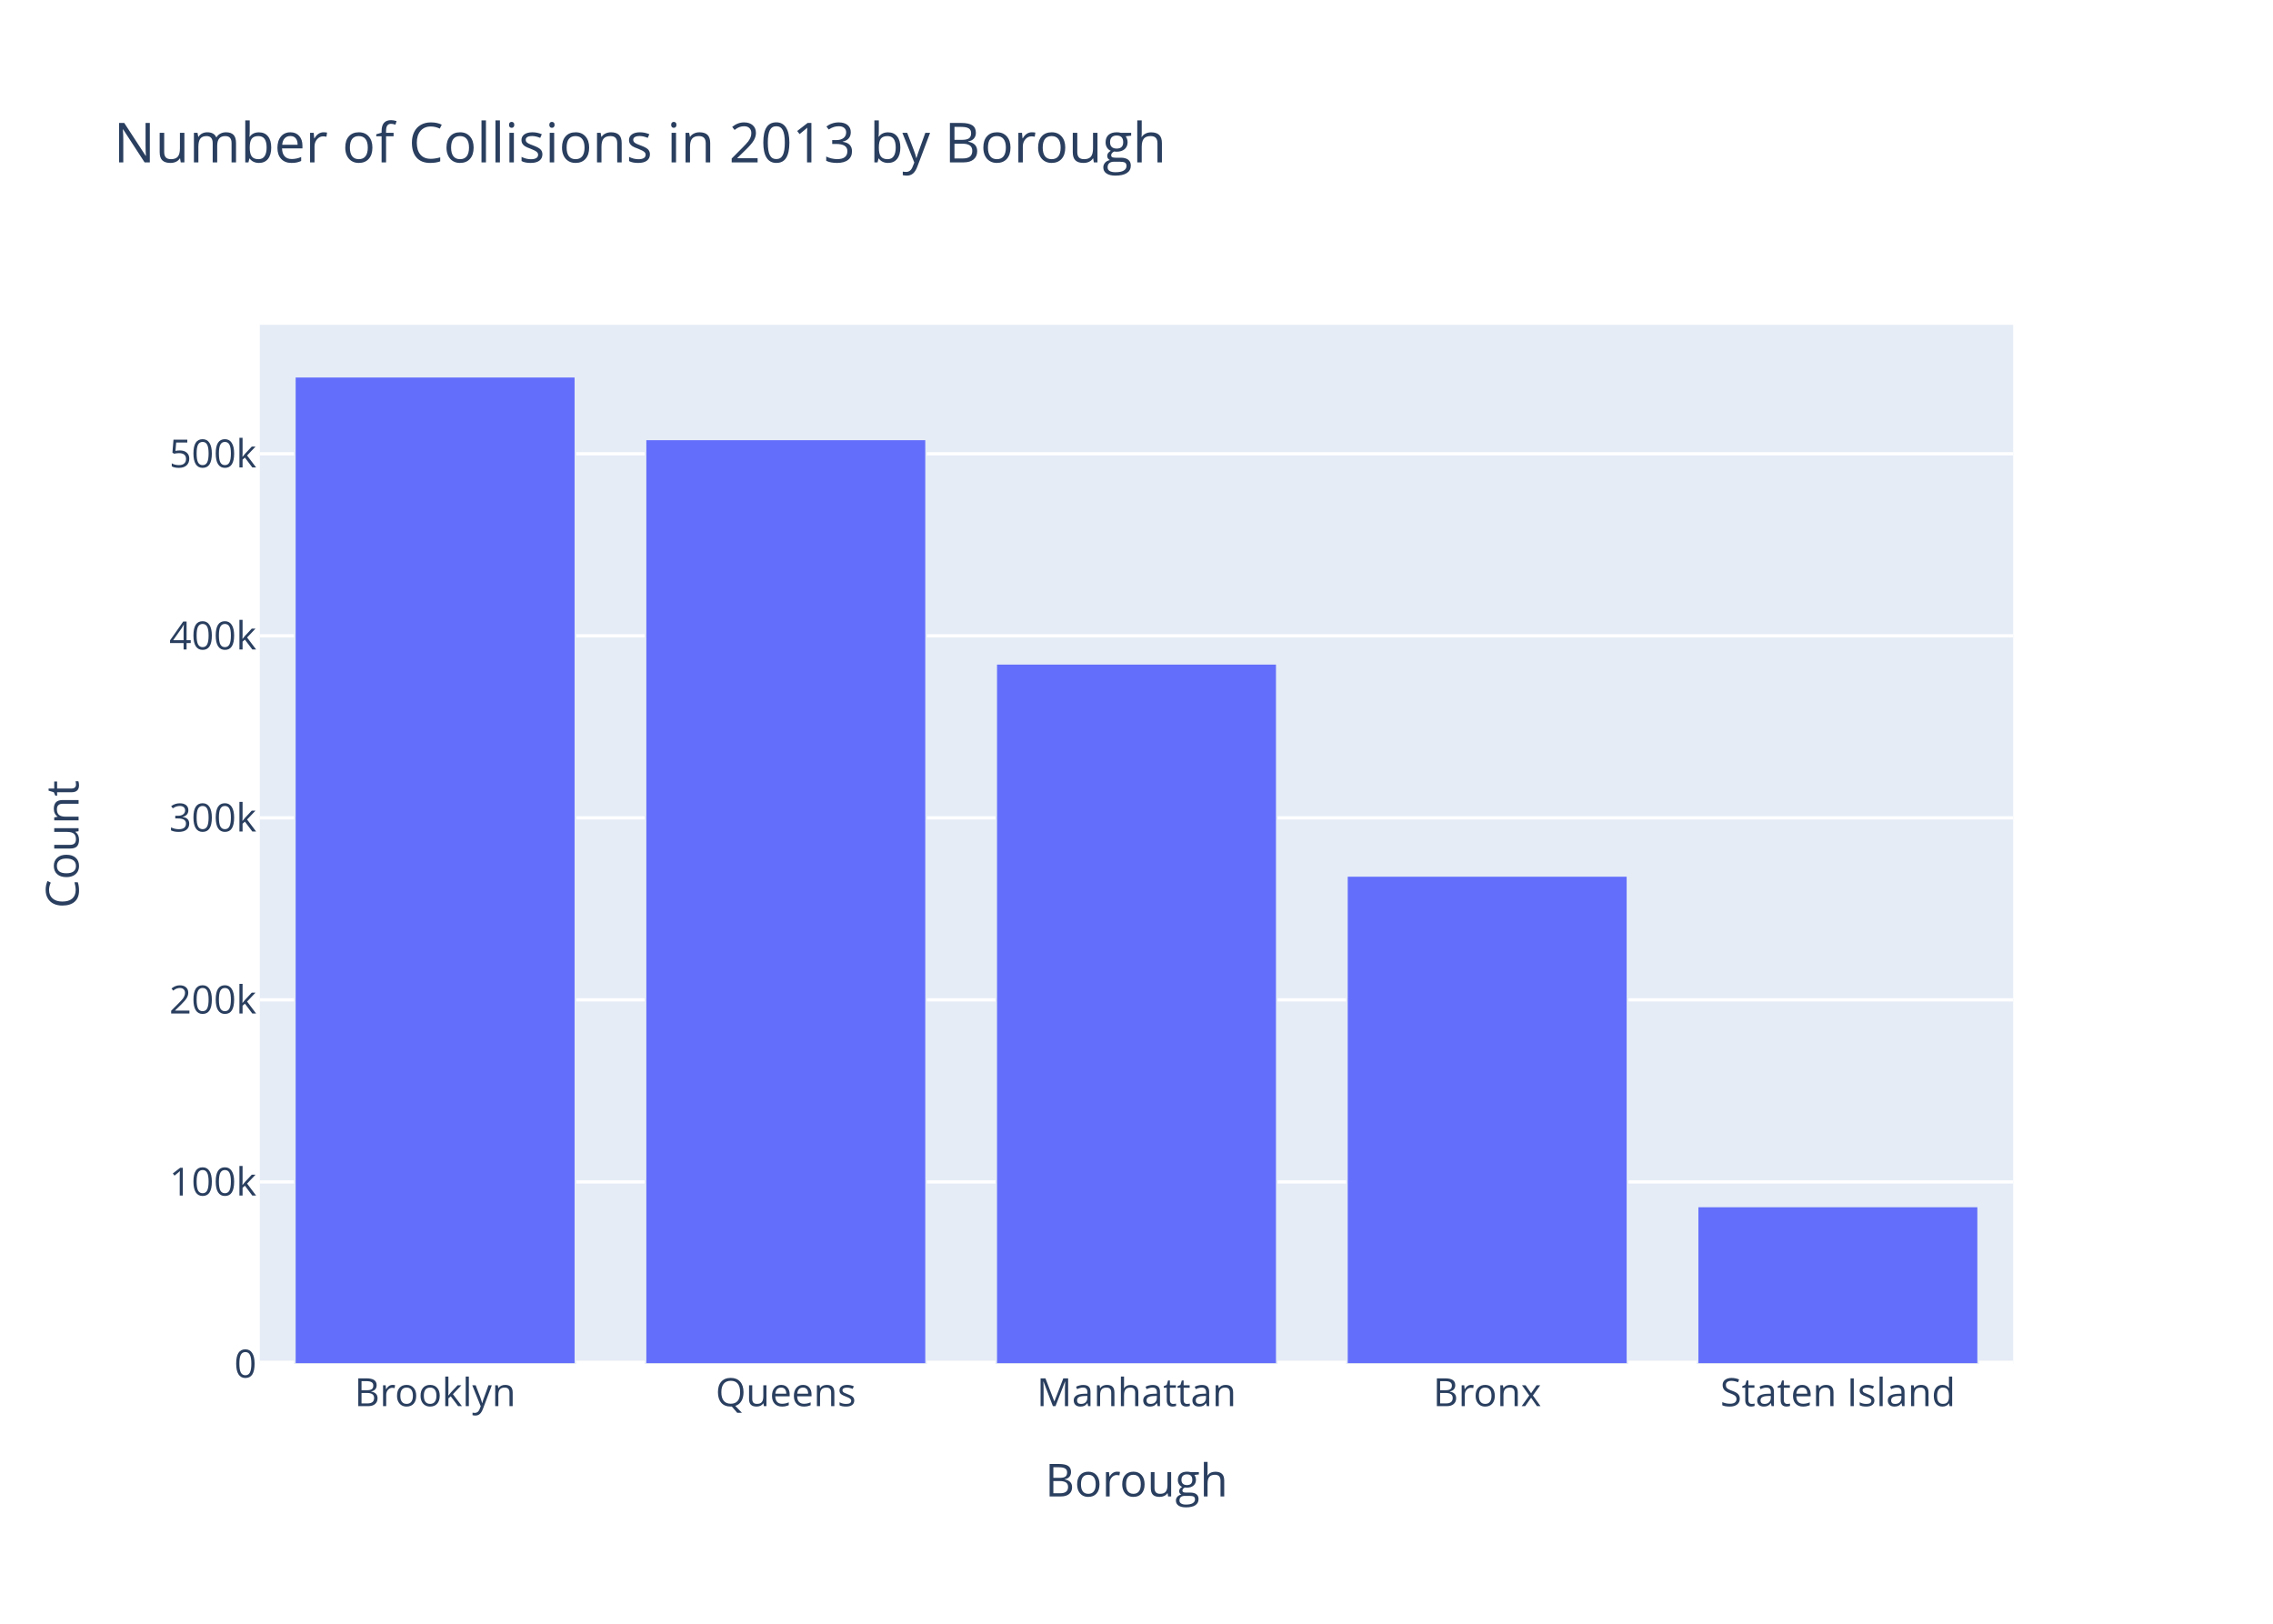
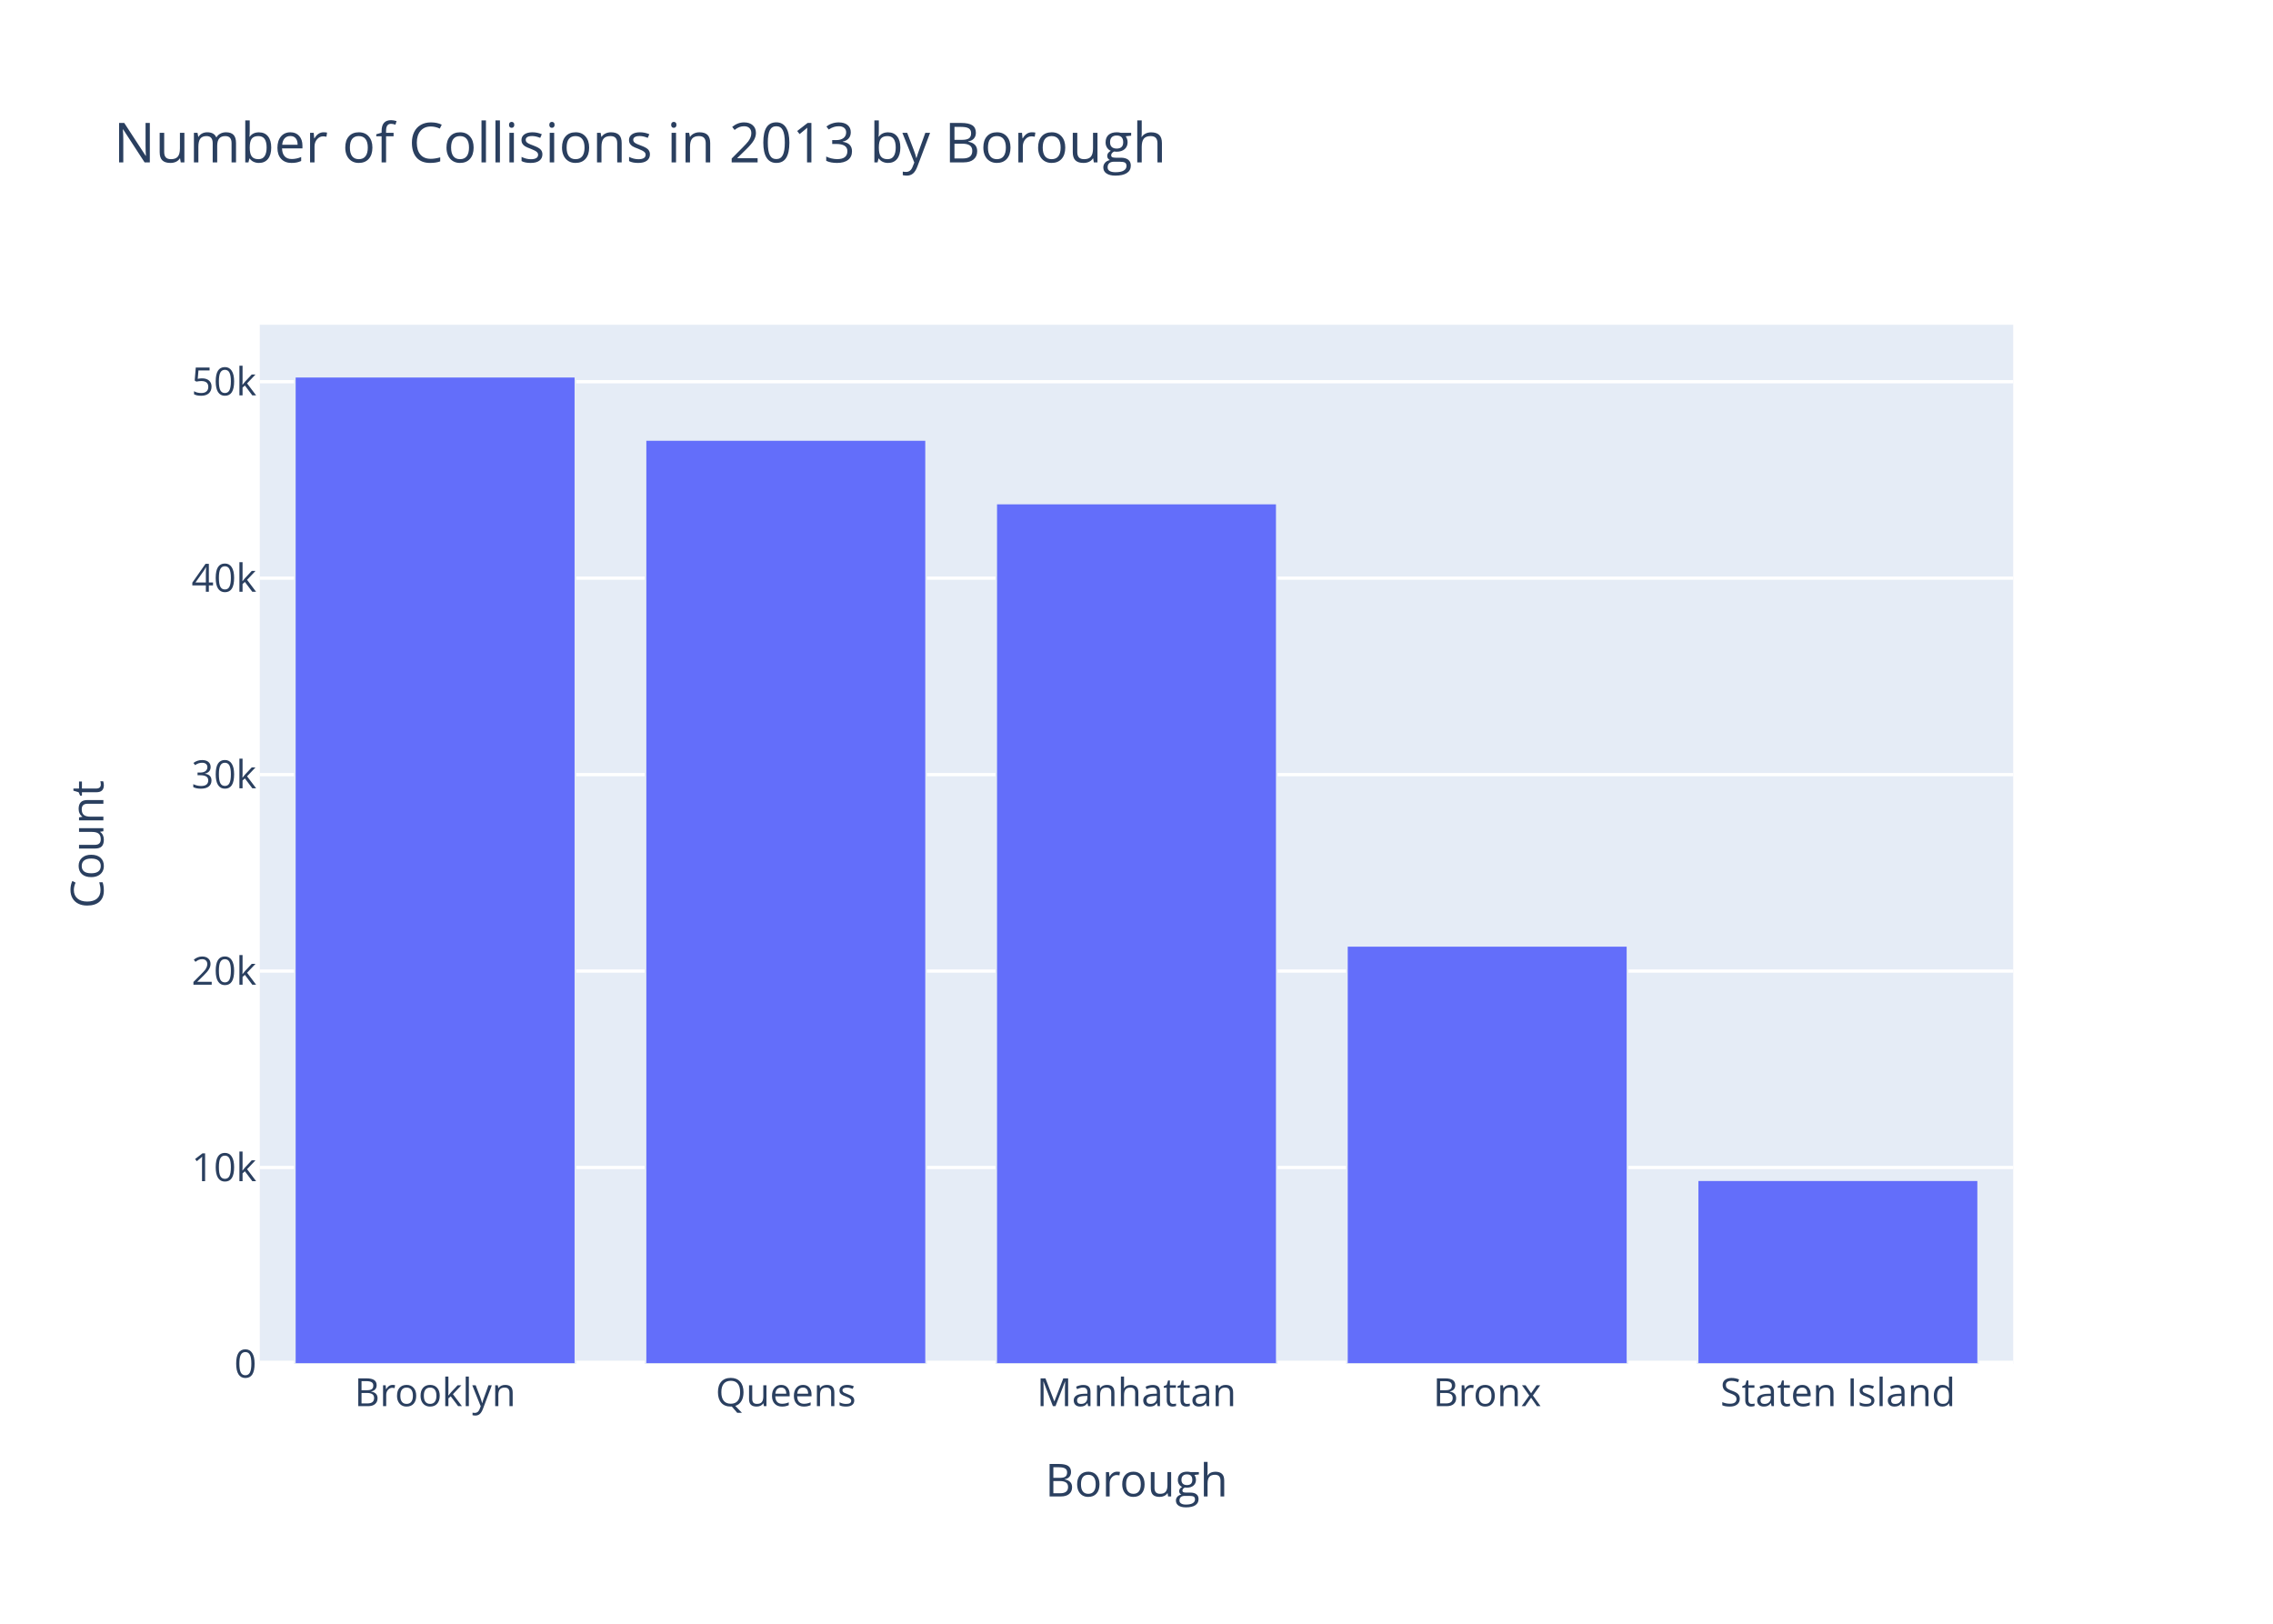
<svg xmlns="http://www.w3.org/2000/svg" class="main-svg" width="700" height="500" style="" viewBox="0 0 700 500">
  <rect x="0" y="0" width="700" height="500" style="fill: rgb(255, 255, 255); fill-opacity: 1;" />
-   <defs id="defs-5ea640">
+   <defs id="defs-85ce83">
    <g class="clips">
-       <clipPath id="clip5ea640xyplot" class="plotclip">
+       <clipPath id="clip85ce83xyplot" class="plotclip">
        <rect width="540" height="320" />
      </clipPath>
-       <clipPath class="axesclip" id="clip5ea640x">
+       <clipPath class="axesclip" id="clip85ce83x">
        <rect x="80" y="0" width="540" height="500" />
      </clipPath>
-       <clipPath class="axesclip" id="clip5ea640y">
+       <clipPath class="axesclip" id="clip85ce83y">
        <rect x="0" y="100" width="700" height="320" />
      </clipPath>
-       <clipPath class="axesclip" id="clip5ea640xy">
+       <clipPath class="axesclip" id="clip85ce83xy">
        <rect x="80" y="100" width="540" height="320" />
      </clipPath>
    </g>
    <g class="gradients" />
    <g class="patterns" />
  </defs>
  <g class="bglayer">
    <rect class="bg" x="80" y="100" width="540" height="320" style="fill: rgb(229, 236, 246); fill-opacity: 1; stroke-width: 0;" />
  </g>
  <g class="layer-below">
    <g class="imagelayer" />
    <g class="shapelayer" />
  </g>
  <g class="cartesianlayer">
    <g class="subplot xy">
      <g class="layer-subplot">
        <g class="shapelayer" />
        <g class="imagelayer" />
      </g>
      <g class="minor-gridlayer">
        <g class="x" />
        <g class="y" />
      </g>
      <g class="gridlayer">
        <g class="x" />
        <g class="y">
-           <path class="ygrid crisp" transform="translate(0,363.95)" d="M80,0h540" style="stroke: rgb(255, 255, 255); stroke-opacity: 1; stroke-width: 1px;" />
-           <path class="ygrid crisp" transform="translate(0,307.89)" d="M80,0h540" style="stroke: rgb(255, 255, 255); stroke-opacity: 1; stroke-width: 1px;" />
-           <path class="ygrid crisp" transform="translate(0,251.84)" d="M80,0h540" style="stroke: rgb(255, 255, 255); stroke-opacity: 1; stroke-width: 1px;" />
-           <path class="ygrid crisp" transform="translate(0,195.79)" d="M80,0h540" style="stroke: rgb(255, 255, 255); stroke-opacity: 1; stroke-width: 1px;" />
-           <path class="ygrid crisp" transform="translate(0,139.74)" d="M80,0h540" style="stroke: rgb(255, 255, 255); stroke-opacity: 1; stroke-width: 1px;" />
+           <path class="ygrid crisp" transform="translate(0,359.51)" d="M80,0h540" style="stroke: rgb(255, 255, 255); stroke-opacity: 1; stroke-width: 1px;" />
+           <path class="ygrid crisp" transform="translate(0,299.02)" d="M80,0h540" style="stroke: rgb(255, 255, 255); stroke-opacity: 1; stroke-width: 1px;" />
+           <path class="ygrid crisp" transform="translate(0,238.53)" d="M80,0h540" style="stroke: rgb(255, 255, 255); stroke-opacity: 1; stroke-width: 1px;" />
+           <path class="ygrid crisp" transform="translate(0,178.03)" d="M80,0h540" style="stroke: rgb(255, 255, 255); stroke-opacity: 1; stroke-width: 1px;" />
+           <path class="ygrid crisp" transform="translate(0,117.54)" d="M80,0h540" style="stroke: rgb(255, 255, 255); stroke-opacity: 1; stroke-width: 1px;" />
        </g>
      </g>
      <g class="zerolinelayer">
        <path class="yzl zl crisp" transform="translate(0,420)" d="M80,0h540" style="stroke: rgb(255, 255, 255); stroke-opacity: 1; stroke-width: 2px;" />
      </g>
      <path class="xlines-below" />
      <path class="ylines-below" />
      <g class="overlines-below" />
      <g class="xaxislayer-below" />
      <g class="yaxislayer-below" />
      <g class="overaxes-below" />
-       <g class="plot" transform="translate(80,100)" clip-path="url(#clip5ea640xyplot)">
+       <g class="plot" transform="translate(80,100)" clip-path="url(#clip85ce83xyplot)">
        <g class="barlayer mlayer">
          <g class="trace bars" style="opacity: 1;">
            <g class="points">
              <g class="point">
                <path d="M10.8,320V16H97.2V320Z" style="vector-effect: non-scaling-stroke; opacity: 1; stroke-width: 0.5px; fill: rgb(99, 110, 250); fill-opacity: 1; stroke: rgb(229, 236, 246); stroke-opacity: 1;" />
              </g>
              <g class="point">
-                 <path d="M118.8,320V35.3H205.2V320Z" style="vector-effect: non-scaling-stroke; opacity: 1; stroke-width: 0.5px; fill: rgb(99, 110, 250); fill-opacity: 1; stroke: rgb(229, 236, 246); stroke-opacity: 1;" />
+                 <path d="M118.8,320V35.48H205.2V320Z" style="vector-effect: non-scaling-stroke; opacity: 1; stroke-width: 0.5px; fill: rgb(99, 110, 250); fill-opacity: 1; stroke: rgb(229, 236, 246); stroke-opacity: 1;" />
              </g>
              <g class="point">
-                 <path d="M226.8,320V104.4H313.2V320Z" style="vector-effect: non-scaling-stroke; opacity: 1; stroke-width: 0.5px; fill: rgb(99, 110, 250); fill-opacity: 1; stroke: rgb(229, 236, 246); stroke-opacity: 1;" />
-               </g>
-               <g class="point">
-                 <path d="M334.8,320V169.72H421.2V320Z" style="vector-effect: non-scaling-stroke; opacity: 1; stroke-width: 0.5px; fill: rgb(99, 110, 250); fill-opacity: 1; stroke: rgb(229, 236, 246); stroke-opacity: 1;" />
+                 <path d="M226.8,320V55.05H313.2V320Z" style="vector-effect: non-scaling-stroke; opacity: 1; stroke-width: 0.5px; fill: rgb(99, 110, 250); fill-opacity: 1; stroke: rgb(229, 236, 246); stroke-opacity: 1;" />
              </g>
              <g class="point">
                <path d="M0,0Z" style="vector-effect: non-scaling-stroke; opacity: 1; stroke-width: 0px; fill: rgb(99, 110, 250); fill-opacity: 1; stroke: rgb(229, 236, 246); stroke-opacity: 1;" />
              </g>
              <g class="point">
-                 <path d="M442.8,320V271.5H529.2V320Z" style="vector-effect: non-scaling-stroke; opacity: 1; stroke-width: 0.5px; fill: rgb(99, 110, 250); fill-opacity: 1; stroke: rgb(229, 236, 246); stroke-opacity: 1;" />
+                 <path d="M334.8,320V191.26H421.2V320Z" style="vector-effect: non-scaling-stroke; opacity: 1; stroke-width: 0.5px; fill: rgb(99, 110, 250); fill-opacity: 1; stroke: rgb(229, 236, 246); stroke-opacity: 1;" />
+               </g>
+               <g class="point">
+                 <path d="M442.8,320V263.42H529.2V320Z" style="vector-effect: non-scaling-stroke; opacity: 1; stroke-width: 0.5px; fill: rgb(99, 110, 250); fill-opacity: 1; stroke: rgb(229, 236, 246); stroke-opacity: 1;" />
              </g>
            </g>
          </g>
        </g>
      </g>
      <g class="overplot" />
      <path class="xlines-above crisp" d="M0,0" style="fill: none;" />
      <path class="ylines-above crisp" d="M0,0" style="fill: none;" />
      <g class="overlines-above" />
      <g class="xaxislayer-above">
        <g class="xtick">
          <text text-anchor="middle" x="0" y="433" transform="translate(134,0)" style="font-family: 'Open Sans', verdana, arial, sans-serif; font-size: 12px; fill: rgb(42, 63, 95); fill-opacity: 1; white-space: pre; opacity: 1;">Brooklyn</text>
        </g>
        <g class="xtick">
          <text text-anchor="middle" x="0" y="433" transform="translate(242,0)" style="font-family: 'Open Sans', verdana, arial, sans-serif; font-size: 12px; fill: rgb(42, 63, 95); fill-opacity: 1; white-space: pre; opacity: 1;">Queens</text>
        </g>
        <g class="xtick">
          <text text-anchor="middle" x="0" y="433" transform="translate(350,0)" style="font-family: 'Open Sans', verdana, arial, sans-serif; font-size: 12px; fill: rgb(42, 63, 95); fill-opacity: 1; white-space: pre; opacity: 1;">Manhattan</text>
        </g>
        <g class="xtick">
          <text text-anchor="middle" x="0" y="433" transform="translate(458,0)" style="font-family: 'Open Sans', verdana, arial, sans-serif; font-size: 12px; fill: rgb(42, 63, 95); fill-opacity: 1; white-space: pre; opacity: 1;">Bronx</text>
        </g>
        <g class="xtick">
          <text text-anchor="middle" x="0" y="433" transform="translate(566,0)" style="font-family: 'Open Sans', verdana, arial, sans-serif; font-size: 12px; fill: rgb(42, 63, 95); fill-opacity: 1; white-space: pre; opacity: 1;">Staten Island</text>
        </g>
      </g>
      <g class="yaxislayer-above">
        <g class="ytick">
          <text text-anchor="end" x="79" y="4.2" transform="translate(0,420)" style="font-family: 'Open Sans', verdana, arial, sans-serif; font-size: 12px; fill: rgb(42, 63, 95); fill-opacity: 1; white-space: pre; opacity: 1;">0</text>
        </g>
        <g class="ytick">
-           <text text-anchor="end" x="79" y="4.2" style="font-family: 'Open Sans', verdana, arial, sans-serif; font-size: 12px; fill: rgb(42, 63, 95); fill-opacity: 1; white-space: pre; opacity: 1;" transform="translate(0,363.95)">100k</text>
+           <text text-anchor="end" x="79" y="4.2" style="font-family: 'Open Sans', verdana, arial, sans-serif; font-size: 12px; fill: rgb(42, 63, 95); fill-opacity: 1; white-space: pre; opacity: 1;" transform="translate(0,359.51)">10k</text>
        </g>
        <g class="ytick">
-           <text text-anchor="end" x="79" y="4.2" style="font-family: 'Open Sans', verdana, arial, sans-serif; font-size: 12px; fill: rgb(42, 63, 95); fill-opacity: 1; white-space: pre; opacity: 1;" transform="translate(0,307.89)">200k</text>
+           <text text-anchor="end" x="79" y="4.2" style="font-family: 'Open Sans', verdana, arial, sans-serif; font-size: 12px; fill: rgb(42, 63, 95); fill-opacity: 1; white-space: pre; opacity: 1;" transform="translate(0,299.02)">20k</text>
        </g>
        <g class="ytick">
-           <text text-anchor="end" x="79" y="4.2" style="font-family: 'Open Sans', verdana, arial, sans-serif; font-size: 12px; fill: rgb(42, 63, 95); fill-opacity: 1; white-space: pre; opacity: 1;" transform="translate(0,251.84)">300k</text>
+           <text text-anchor="end" x="79" y="4.2" style="font-family: 'Open Sans', verdana, arial, sans-serif; font-size: 12px; fill: rgb(42, 63, 95); fill-opacity: 1; white-space: pre; opacity: 1;" transform="translate(0,238.53)">30k</text>
        </g>
        <g class="ytick">
-           <text text-anchor="end" x="79" y="4.2" style="font-family: 'Open Sans', verdana, arial, sans-serif; font-size: 12px; fill: rgb(42, 63, 95); fill-opacity: 1; white-space: pre; opacity: 1;" transform="translate(0,195.79)">400k</text>
+           <text text-anchor="end" x="79" y="4.2" style="font-family: 'Open Sans', verdana, arial, sans-serif; font-size: 12px; fill: rgb(42, 63, 95); fill-opacity: 1; white-space: pre; opacity: 1;" transform="translate(0,178.03)">40k</text>
        </g>
        <g class="ytick">
-           <text text-anchor="end" x="79" y="4.2" style="font-family: 'Open Sans', verdana, arial, sans-serif; font-size: 12px; fill: rgb(42, 63, 95); fill-opacity: 1; white-space: pre; opacity: 1;" transform="translate(0,139.74)">500k</text>
+           <text text-anchor="end" x="79" y="4.2" style="font-family: 'Open Sans', verdana, arial, sans-serif; font-size: 12px; fill: rgb(42, 63, 95); fill-opacity: 1; white-space: pre; opacity: 1;" transform="translate(0,117.54)">50k</text>
        </g>
      </g>
      <g class="overaxes-above" />
    </g>
  </g>
  <g class="polarlayer" />
  <g class="smithlayer" />
  <g class="ternarylayer" />
  <g class="geolayer" />
  <g class="funnelarealayer" />
  <g class="pielayer" />
  <g class="iciclelayer" />
  <g class="treemaplayer" />
  <g class="sunburstlayer" />
  <g class="glimages" />
-   <defs id="topdefs-5ea640">
+   <defs id="topdefs-85ce83">
    <g class="clips" />
  </defs>
  <g class="layer-above">
    <g class="imagelayer" />
    <g class="shapelayer" />
  </g>
  <g class="infolayer">
    <g class="g-gtitle">
      <text class="gtitle" x="35" y="50" text-anchor="start" dy="0em" style="font-family: 'Open Sans', verdana, arial, sans-serif; font-size: 17px; fill: rgb(42, 63, 95); opacity: 1; font-weight: normal; white-space: pre;">Number of Collisions in 2013 by Borough</text>
    </g>
    <g class="g-xtitle">
      <text class="xtitle" x="350" y="460.8" text-anchor="middle" style="font-family: 'Open Sans', verdana, arial, sans-serif; font-size: 14px; fill: rgb(42, 63, 95); opacity: 1; font-weight: normal; white-space: pre;">Borough</text>
    </g>
    <g class="g-ytitle">
-       <text class="ytitle" transform="rotate(-90,24.2,260)" x="24.2" y="260" text-anchor="middle" style="font-family: 'Open Sans', verdana, arial, sans-serif; font-size: 14px; fill: rgb(42, 63, 95); opacity: 1; font-weight: normal; white-space: pre;">Count</text>
+       <text class="ytitle" transform="rotate(-90,31.84063,260)" x="31.841" y="260" text-anchor="middle" style="font-family: 'Open Sans', verdana, arial, sans-serif; font-size: 14px; fill: rgb(42, 63, 95); opacity: 1; font-weight: normal; white-space: pre;">Count</text>
    </g>
  </g>
</svg>
